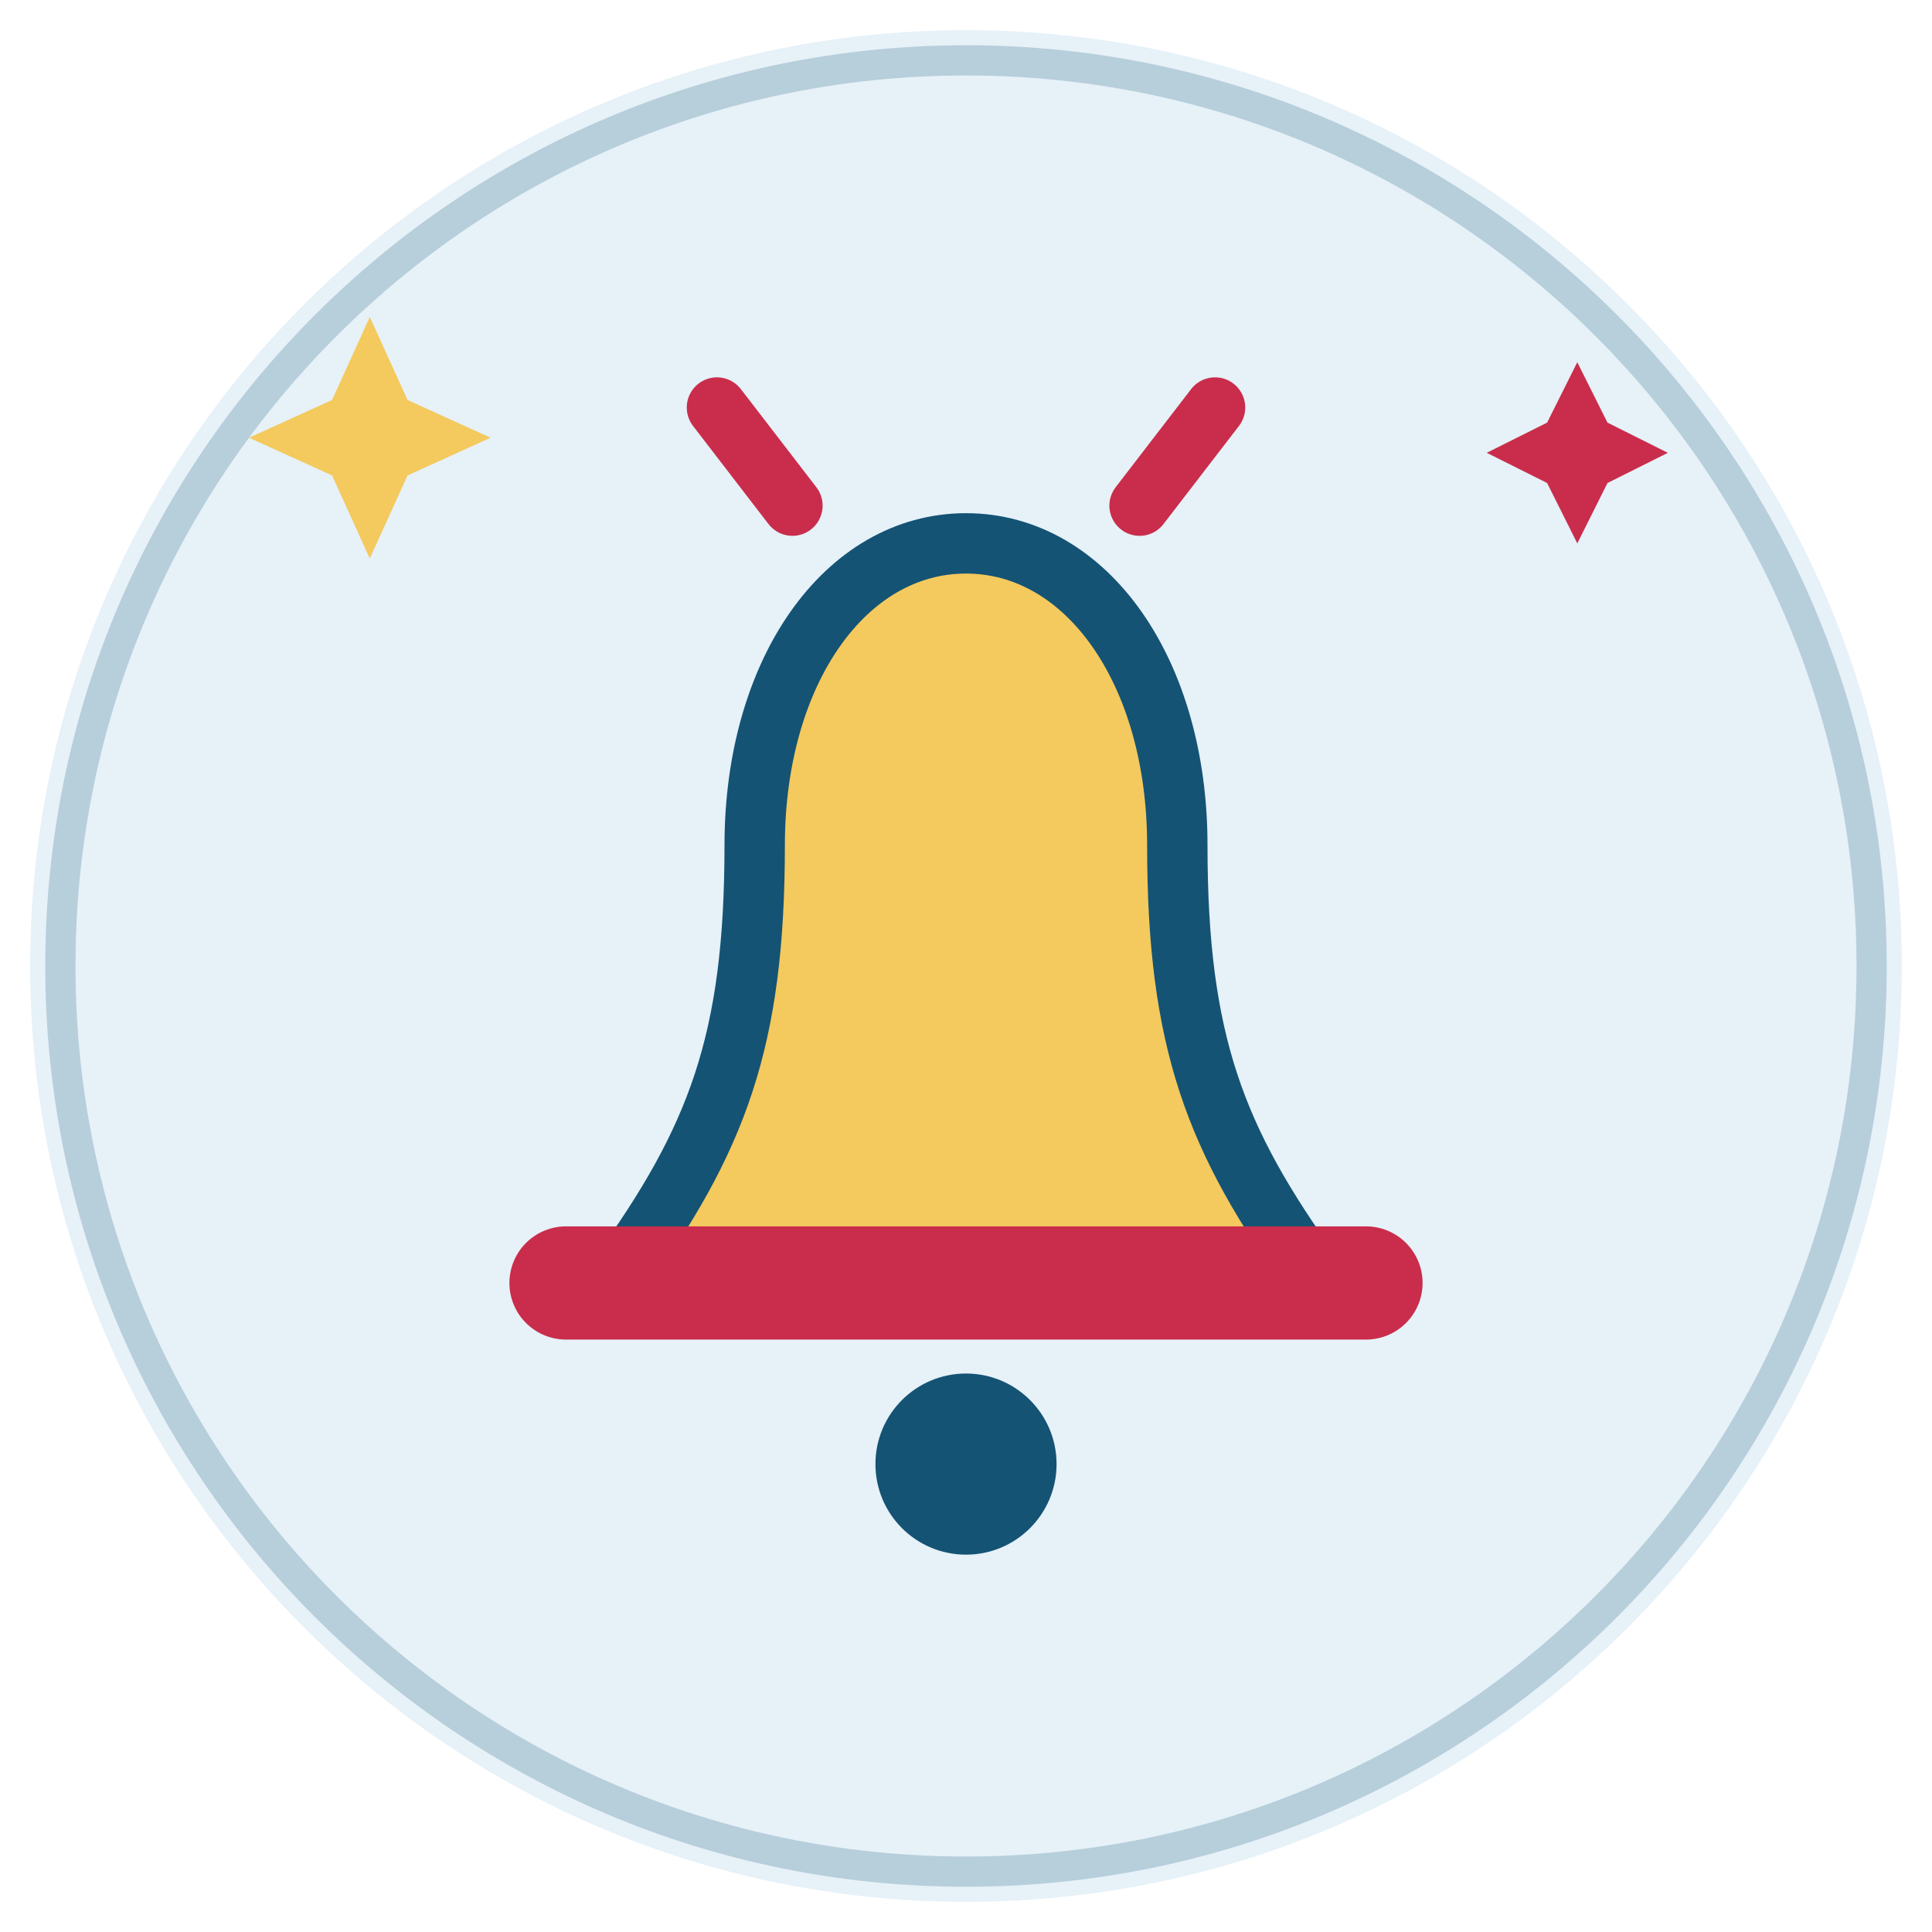
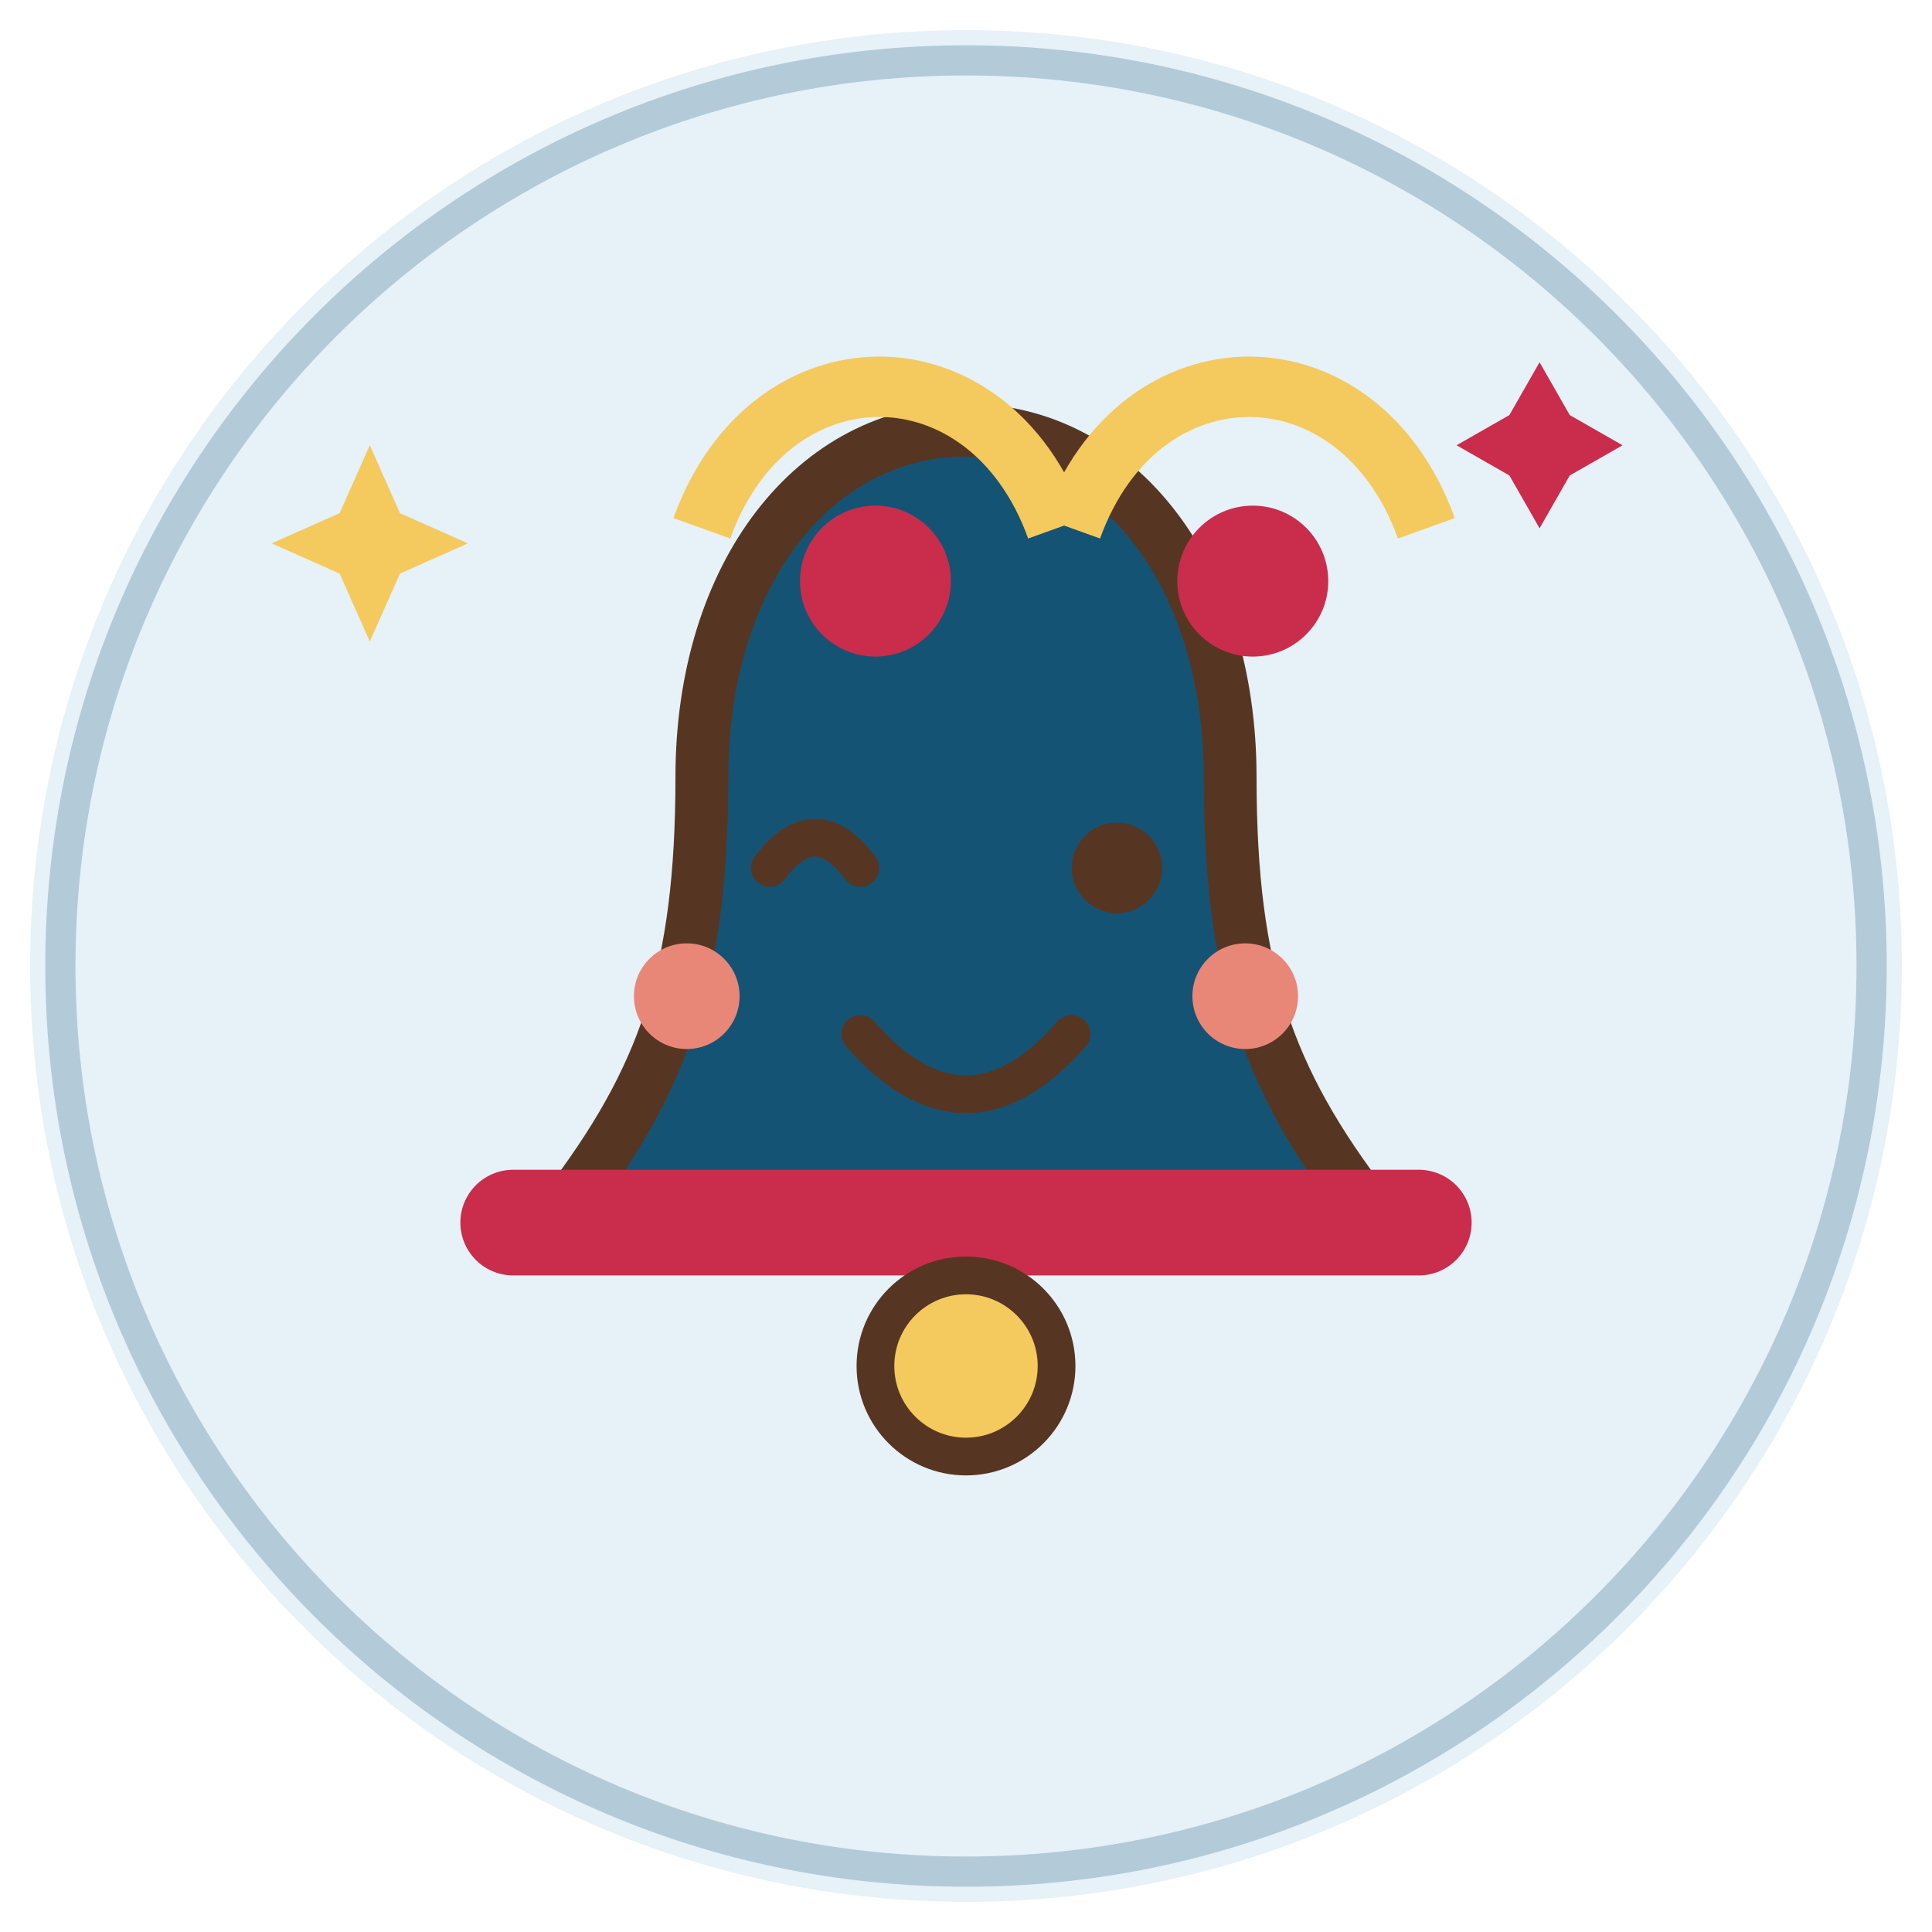
<svg xmlns="http://www.w3.org/2000/svg" viewBox="0 0 256 256" role="img" aria-labelledby="title">
  <circle cx="128" cy="128" r="124" fill="#e6f1f8" />
-   <circle cx="128" cy="128" r="120" fill="none" stroke="#145374" stroke-opacity=".22" stroke-width="4" />
-   <path d="M49 42l5 11 11 5-11 5-5 11-5-11-11-5 11-5z" fill="#f4c95d" />
-   <path d="M209 48l4 8 8 4-8 4-4 8-4-8-8-4 8-4z" fill="#c92d4b" />
-   <path d="M82 169c13-18 18-31 18-57 0-23 12-40 28-40s28 17 28 40c0 26 5 39 18 57z" fill="#f4c95d" stroke="#145374" stroke-width="8" stroke-linejoin="round" />
-   <path d="M75 170h106" stroke="#c92d4b" stroke-width="15" stroke-linecap="round" />
-   <circle cx="128" cy="194" r="12" fill="#145374" />
-   <path d="M105 67l-10-13M151 67l10-13" stroke="#c92d4b" stroke-width="8" stroke-linecap="round" />
+   <circle cx="128" cy="128" r="120" fill="none" stroke="#145374" stroke-opacity=".24" stroke-width="4" />
+   <path d="M49 59l4 9 9 4-9 4-4 9-4-9-9-4 9-4z" fill="#f4c95d" />
+   <path d="M204 48l4 7 7 4-7 4-4 7-4-7-7-4 7-4z" fill="#c92d4b" />
+   <path d="M75 160c13-17 18-31 18-57 0-27 15-46 35-46s35 19 35 46c0 26 5 40 18 57z" fill="#145374" stroke="#563622" stroke-width="7" stroke-linejoin="round" />
+   <path d="M68 162h120" stroke="#c92d4b" stroke-width="14" stroke-linecap="round" />
+   <circle cx="128" cy="181" r="12" fill="#f4c95d" stroke="#563622" stroke-width="5" />
+   <path d="M93 70c9-25 38-25 47 0M142 70c9-25 38-25 47 0" fill="none" stroke="#f4c95d" stroke-width="8" />
+   <circle cx="116" cy="77" r="10" fill="#c92d4b" />
+   <circle cx="166" cy="77" r="10" fill="#c92d4b" />
+   <path d="M102 115q6-8 12 0" fill="none" stroke="#563622" stroke-width="5" stroke-linecap="round" />
+   <circle cx="148" cy="115" r="6" fill="#563622" />
+   <circle cx="91" cy="132" r="7" fill="#e88778" />
+   <circle cx="165" cy="132" r="7" fill="#e88778" />
+   <path d="M114 137q14 16 28 0" fill="none" stroke="#563622" stroke-width="5" stroke-linecap="round" />
</svg>
